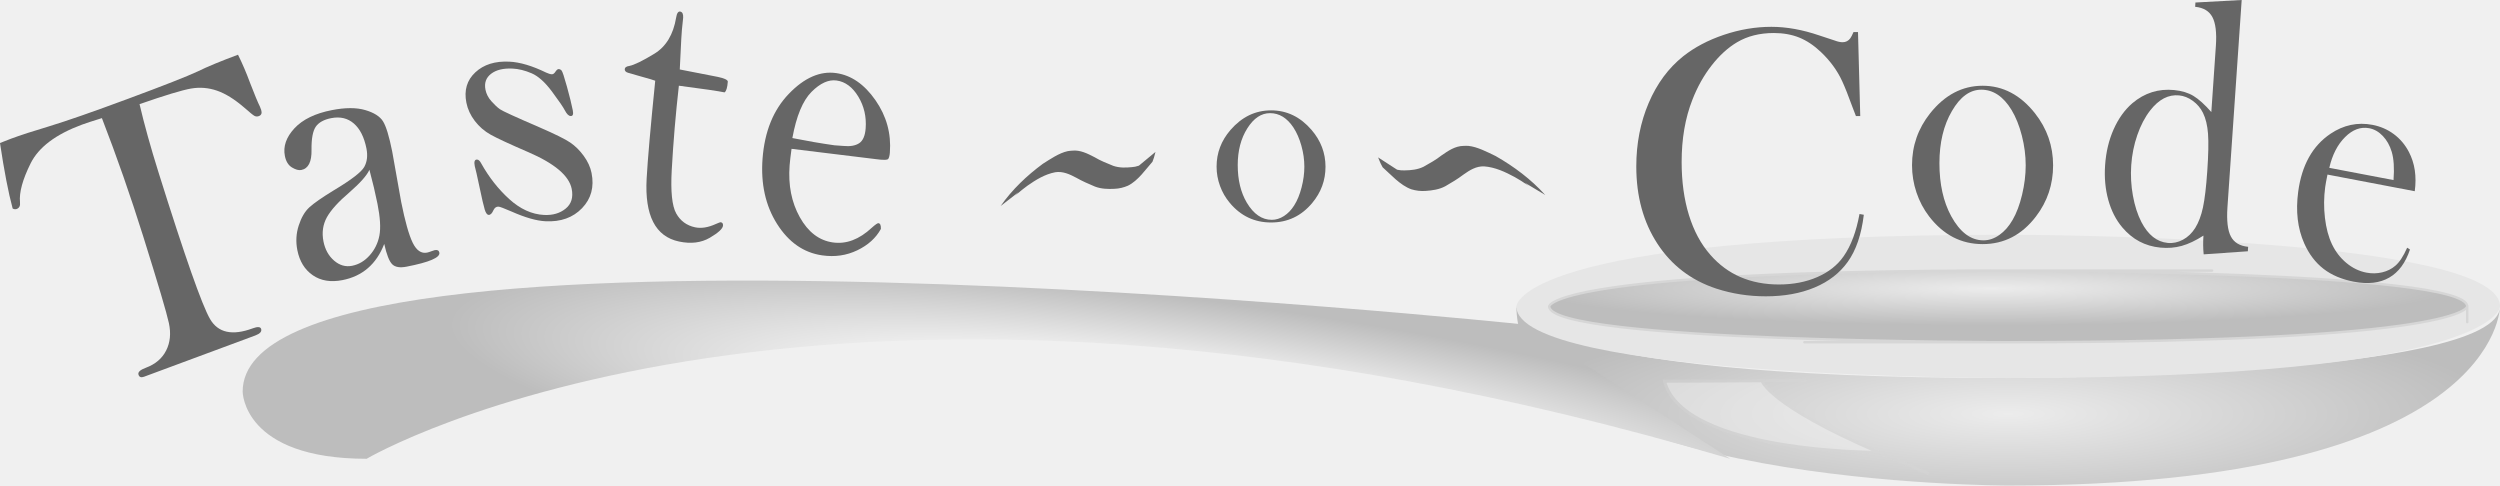
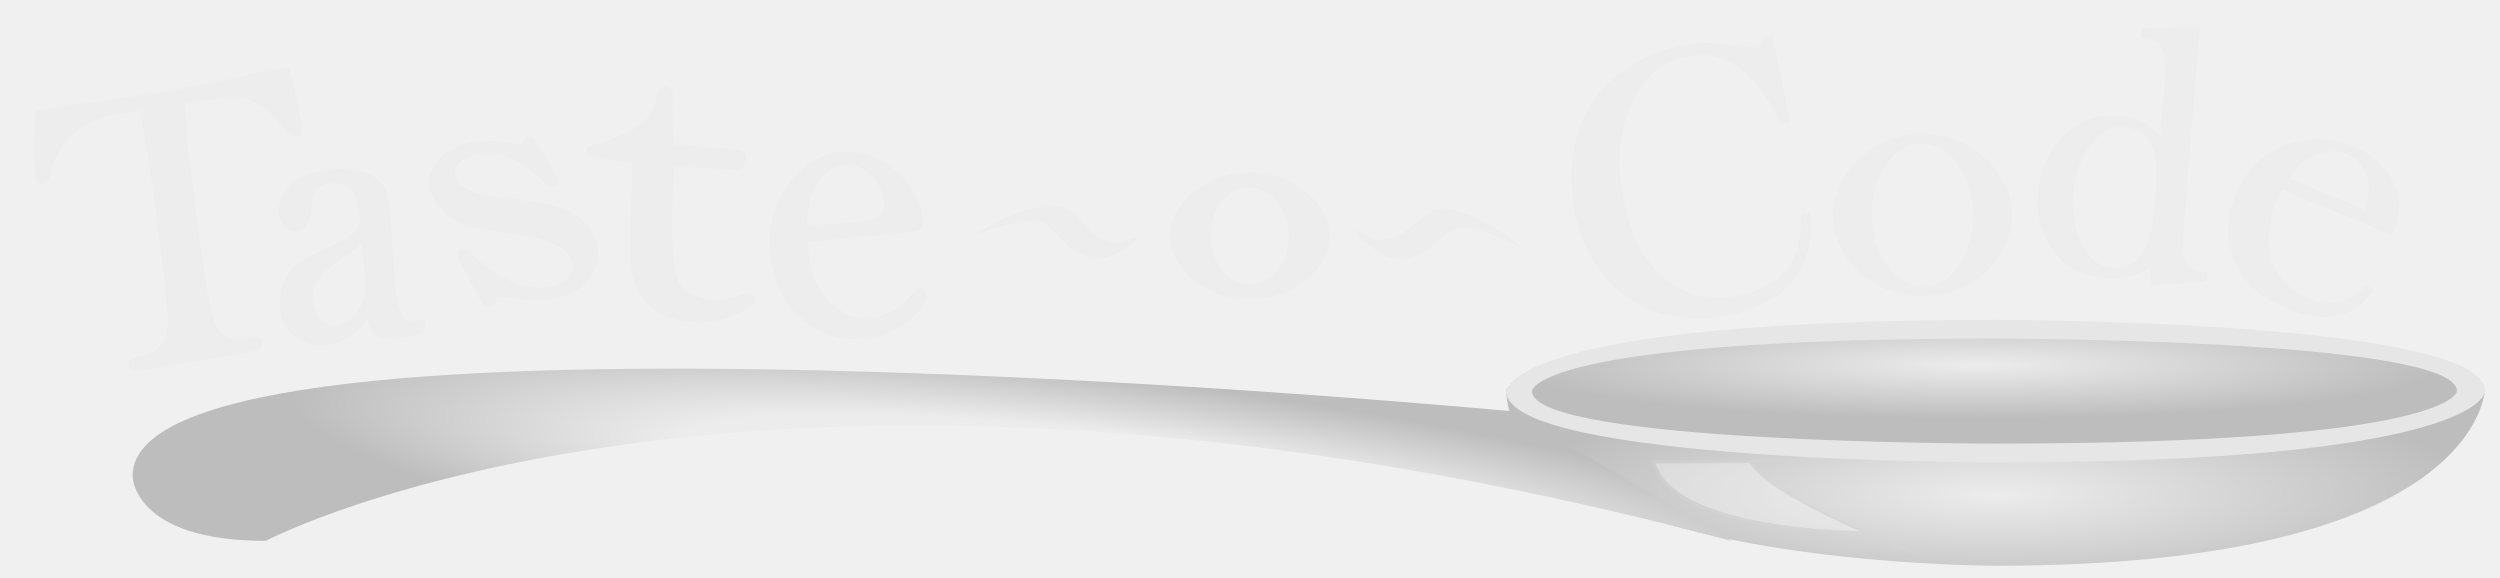
- <svg xmlns="http://www.w3.org/2000/svg" xmlns:ns1="http://www.openswatchbook.org/uri/2009/osb" xmlns:xlink="http://www.w3.org/1999/xlink" width="210.837" height="40.948" id="svg2" version="1.1">
+ <svg xmlns="http://www.w3.org/2000/svg" xmlns:ns1="http://www.openswatchbook.org/uri/2009/osb" xmlns:xlink="http://www.w3.org/1999/xlink" width="211.84" height="48.95" id="svg2" version="1.1">
  <defs id="defs4">
+     <linearGradient id="linearGradient3848">
+       <stop style="stop-color:#999999;stop-opacity:1;" offset="0" id="stop3850" />
+       <stop style="stop-color:#b3b000;stop-opacity:0;" offset="1" id="stop3852" />
+     </linearGradient>
    <linearGradient id="linearGradient5385">
      <stop style="stop-color:#2b2b2b;stop-opacity:1;" offset="0" id="stop5387" />
      <stop style="stop-color:#2b2b2b;stop-opacity:0;" offset="1" id="stop5389" />
    </linearGradient>
    <linearGradient id="linearGradient5364">
      <stop style="stop-color:#2b2b2b;stop-opacity:1;" offset="0" id="stop5366" />
      <stop style="stop-color:#2b2b2b;stop-opacity:1;" offset="1" id="stop5368" />
    </linearGradient>
    <linearGradient id="linearGradient5305">
      <stop style="stop-color:#ececec;stop-opacity:1;" offset="0" id="stop5307" />
      <stop id="stop5347" offset="0.513" style="stop-color:#ececec;stop-opacity:1;" />
      <stop style="stop-color:#bdbdbd;stop-opacity:1;" offset="1" id="stop5309" />
    </linearGradient>
    <linearGradient id="linearGradient3841" ns1:paint="gradient">
      <stop style="stop-color:#000000;stop-opacity:0;" offset="0" id="stop3843" />
      <stop style="stop-color:#000000;stop-opacity:0;" offset="1" id="stop3845" />
    </linearGradient>
    <linearGradient id="linearGradient3821">
      <stop style="stop-color:#ececec;stop-opacity:1;" offset="0" id="stop3823" />
      <stop style="stop-color:#bdbdbd;stop-opacity:1;" offset="1" id="stop3825" />
    </linearGradient>
    <linearGradient id="linearGradient3777">
      <stop style="stop-color:#ececec;stop-opacity:1;" offset="0" id="stop3779" />
      <stop style="stop-color:#bdbdbd;stop-opacity:1;" offset="1" id="stop3781" />
    </linearGradient>
-     <radialGradient xlink:href="#linearGradient3777" id="radialGradient3783" cx="490" cy="551.031" fx="490" fy="551.031" r="150" gradientTransform="matrix(0.276497,0,0,0.05931328,79.70583,479.5075)" gradientUnits="userSpaceOnUse" />
-     <radialGradient xlink:href="#linearGradient3821" id="radialGradient3827" cx="290" cy="316.265" fx="290" fy="316.265" r="135.5" gradientTransform="matrix(0.2867376,0,0,0.02285726,130.6017,494.3864)" gradientUnits="userSpaceOnUse" />
-     <radialGradient xlink:href="#linearGradient5305" id="radialGradient5311" cx="269.098" cy="612.276" fx="269.098" fy="612.276" r="180" gradientTransform="matrix(0.3473559,0.04504443,-0.00276557,0.05635686,54.39172,466.0235)" gradientUnits="userSpaceOnUse" />
+     <radialGradient xlink:href="#linearGradient3777" id="radialGradient3783" cx="490" cy="551.031" fx="490" fy="551.031" r="150" gradientTransform="matrix(0.276497,0,0,0.05931328,79.45329,478.4974)" gradientUnits="userSpaceOnUse" />
+     <radialGradient xlink:href="#linearGradient3821" id="radialGradient3827" cx="290" cy="316.265" fx="290" fy="316.265" r="135.5" gradientTransform="matrix(0.2902721,0,0,0.03366339,129.1988,489.5518)" gradientUnits="userSpaceOnUse" />
+     <radialGradient xlink:href="#linearGradient5305" id="radialGradient5311" cx="255.155" cy="604.409" fx="255.155" fy="604.409" r="180" gradientTransform="matrix(0.3751863,0.04374479,-0.00298715,0.05473083,44.20376,466.6039)" gradientUnits="userSpaceOnUse" />
    <radialGradient xlink:href="#linearGradient5305-8" id="radialGradient5311-8" cx="60" cy="417.712" fx="60" fy="417.712" r="180" gradientTransform="matrix(1,0,0,0.07369615,0,471.5784)" gradientUnits="userSpaceOnUse" />
    <linearGradient id="linearGradient5305-8">
      <stop style="stop-color:#ececec;stop-opacity:1;" offset="0" id="stop5307-2" />
      <stop style="stop-color:#bdbdbd;stop-opacity:1;" offset="1" id="stop5309-7" />
    </linearGradient>
  </defs>
-   <g id="layer1" transform="translate(-45.82684,-477.2865)">
-     <path style="fill:url(#radialGradient3783);fill-opacity:1;stroke:none" d="m 173.715,503.126 c 0,15.108 41.475,15.108 41.475,15.108 0,0 -41.475,0 0,0 41.475,0 41.475,-15.108 41.475,-15.108 0,0 0,-6.043 0,0 0,6.043 -41.475,6.043 -41.475,6.043 0,0 41.475,0 0,0 -41.475,0 -41.475,-6.043 -41.475,-6.043 z" id="path3007" />
-     <path style="fill:#e6e6e6;fill-opacity:1;stroke:none" d="m 173.715,503.126 c 0,6.043 41.475,6.043 41.475,6.043 0,0 -41.475,0 0,0 41.475,0 41.475,-6.043 41.475,-6.043 0,0 0,6.043 0,0 0,-6.043 -41.475,-6.043 -41.475,-6.043 0,0 41.475,0 0,0 -41.475,0 -41.475,6.043 -41.475,6.043 z" id="path3785" />
-     <path style="fill:url(#radialGradient3827);fill-opacity:1;stroke:#d6d6d6;stroke-width:0.208;stroke-opacity:1" d="m 176.48,503.126 c 0,3.022 38.71,3.022 38.71,3.022 0,0 -38.71,0 0,0 38.71,0 38.71,-3.022 38.71,-3.022 0,0 0,3.022 0,0 0,-3.022 -38.71,-3.022 -38.71,-3.022 0,0 38.71,0 0,0 -38.71,0 -38.71,3.022 -38.71,3.022 z" id="path3785-1" />
-     <path style="opacity:0.345;fill:#ffffff;fill-opacity:1;stroke:#d6d6d6;stroke-width:0.258;stroke-miterlimit:4;stroke-opacity:1;stroke-dasharray:none" d="m 186.201,509.439 c 1.633,6.086 18.083,5.997 18.083,5.997 0,0 9.314,4.013 0,0 -9.314,-4.013 -9.858,-6.042 -9.858,-6.042 0,0 8.225,-0.044 0,0 -8.225,0.044 -8.225,0.044 -8.225,0.044 z" id="path3831" />
-     <path style="fill:url(#radialGradient5311);fill-opacity:1;stroke:none" d="m 191.737,515.978 c -76.661,-22.658 -114.992,0 -114.992,0 0,0 10.454,0 0,0 -10.454,0 -10.454,-5.665 -10.454,-5.665 0,0 0,11.329 0,0 0,-11.329 0,16.994 0,0 0,-16.994 108.022,-5.665 108.022,-5.665 z" id="path5303" />
-     <g style="font-size:40px;font-style:normal;font-variant:normal;font-weight:normal;font-stretch:normal;line-height:125%;letter-spacing:0px;word-spacing:0px;fill:#000000;fill-opacity:1;stroke:none;font-family:Bell MT;-inkscape-font-specification:Bell MT" id="text5349" transform="matrix(0.4659911,-0.1206315,0.1223084,0.5061916,-13.35224,272.1758)">
-       <path d="m 31.924,432.491 c -1.753,0.077 -2.988,0.149 -3.705,0.217 -4.837,0.458 -8.27,1.786 -10.299,3.984 -2.028,2.198 -3.166,4.09 -3.412,5.673 -0.072,0.564 -0.354,0.87 -0.847,0.916 -0.224,0.021 -0.444,-0.058 -0.66,-0.239 -0.078,-2.646 0.102,-6.241 0.54,-10.786 1.073,-0.124 1.756,-0.2 2.047,-0.227 1.747,-0.165 4.093,-0.298 7.04,-0.399 3.17,-0.122 8.014,-0.491 14.531,-1.108 6.674,-0.631 11.013,-1.12 13.017,-1.466 1.824,-0.351 4.337,-0.678 7.539,-0.981 0.384,1.569 0.683,3.213 0.897,4.931 0.277,1.958 0.511,3.329 0.703,4.114 0.035,0.175 0.06,0.362 0.074,0.561 0.038,0.531 -0.178,0.819 -0.648,0.864 -0.291,0.028 -0.539,-0.044 -0.743,-0.214 -0.204,-0.17 -0.68,-0.755 -1.429,-1.754 -1.294,-1.683 -2.601,-2.925 -3.922,-3.725 -1.321,-0.8 -2.763,-1.26 -4.327,-1.38 -1.564,-0.119 -4.701,-8.8e-4 -9.411,0.356 -0.027,3.369 0.114,7.201 0.425,11.497 1.027,14.215 1.94,22.567 2.74,25.055 0.8,2.488 3.092,3.553 6.877,3.195 0.918,-0.087 1.391,0.058 1.418,0.434 0.032,0.443 -0.389,0.706 -1.262,0.788 l -20.659,1.955 c -0.537,0.051 -0.821,-0.134 -0.852,-0.555 -0.03,-0.421 0.481,-0.681 1.533,-0.78 1.769,-0.168 3.161,-0.795 4.176,-1.883 1.015,-1.088 1.546,-2.482 1.592,-4.18 0.046,-1.699 -0.221,-6.567 -0.801,-14.605 -0.496,-6.864 -1.221,-13.617 -2.174,-20.26 z" style="font-size:64px;fill:#666666;fill-opacity:1" id="path5354" />
-       <path d="m 74.832,463.679 c -1.079,1.427 -2.339,2.471 -3.779,3.134 -1.44,0.662 -3.051,0.943 -4.832,0.842 -2.092,-0.118 -3.709,-0.776 -4.85,-1.972 -1.142,-1.196 -1.673,-2.714 -1.593,-4.554 0.06,-1.38 0.473,-2.645 1.239,-3.796 0.766,-1.151 1.621,-1.962 2.566,-2.432 0.944,-0.47 2.593,-1.037 4.947,-1.7 3.362,-0.92 5.39,-1.728 6.084,-2.422 0.694,-0.694 1.067,-1.627 1.118,-2.797 0.081,-1.861 -0.291,-3.333 -1.116,-4.417 -0.825,-1.084 -2.035,-1.671 -3.629,-1.762 -1.305,-0.074 -2.301,0.163 -2.989,0.711 -0.689,0.569 -1.248,1.721 -1.676,3.457 -0.456,1.902 -1.316,2.818 -2.579,2.746 -0.456,-0.026 -0.948,-0.284 -1.477,-0.775 -0.529,-0.491 -0.774,-1.186 -0.735,-2.085 0.068,-1.568 0.987,-2.883 2.756,-3.946 1.769,-1.063 4.155,-1.509 7.158,-1.339 2.382,0.135 4.267,0.582 5.656,1.342 1.389,0.76 2.246,1.589 2.57,2.488 0.324,0.899 0.432,2.602 0.323,5.111 l -0.545,8.268 c -0.139,3.199 -0.046,5.483 0.279,6.853 0.325,1.37 1.005,2.085 2.04,2.143 0.207,0.012 0.498,-0.003 0.874,-0.045 l 0.531,-0.033 c 0.476,0.027 0.707,0.218 0.691,0.574 -0.035,0.815 -2.093,1.107 -6.173,0.876 -1.18,-0.067 -1.961,-0.389 -2.34,-0.966 -0.38,-0.577 -0.552,-1.745 -0.518,-3.503 z m 0.53,-12.23 c -0.657,0.78 -2.108,1.693 -4.354,2.74 -2.224,1.006 -3.834,1.994 -4.831,2.964 -0.998,0.991 -1.529,2.219 -1.592,3.682 -0.057,1.317 0.283,2.458 1.019,3.421 0.737,0.964 1.685,1.479 2.845,1.544 1.201,0.068 2.346,-0.239 3.434,-0.921 1.088,-0.682 1.911,-1.584 2.468,-2.705 0.557,-1.121 0.885,-2.811 0.983,-5.068 0.073,-1.693 0.083,-3.579 0.027,-5.657 z" style="font-size:64px;fill:#666666;fill-opacity:1" id="path5356" />
-       <path d="m 113.063,460.982 c -0.102,2.296 -1.124,4.002 -3.065,5.118 -1.942,1.116 -4.194,1.306 -6.758,0.57 -1.521,-0.437 -3.315,-1.403 -5.383,-2.899 -1.13,-0.806 -1.804,-1.24 -2.021,-1.302 -0.369,-0.106 -0.704,0.008 -1.005,0.343 -0.372,0.454 -0.71,0.638 -1.015,0.551 -0.261,-0.075 -0.411,-0.404 -0.451,-0.987 -0.04,-0.583 -0.027,-1.877 0.04,-3.882 0.055,-1.728 0.071,-2.846 0.05,-3.353 0.033,-0.732 0.255,-1.039 0.668,-0.921 0.239,0.069 0.415,0.31 0.529,0.723 0.747,2.5 1.852,4.757 3.313,6.77 1.462,2.014 3.225,3.317 5.289,3.91 1.456,0.418 2.767,0.379 3.933,-0.118 1.166,-0.497 1.78,-1.448 1.843,-2.854 0.097,-2.177 -1.893,-4.703 -5.967,-7.578 -2.794,-1.985 -4.657,-3.383 -5.59,-4.192 -0.932,-0.809 -1.65,-1.747 -2.152,-2.813 -0.503,-1.067 -0.73,-2.134 -0.683,-3.203 0.09,-2.039 1.014,-3.503 2.769,-4.392 1.756,-0.889 3.839,-0.987 6.251,-0.294 1.781,0.512 3.714,1.578 5.799,3.199 0.341,0.258 0.641,0.425 0.902,0.5 0.217,0.062 0.463,-0.027 0.738,-0.269 0.274,-0.222 0.487,-0.311 0.639,-0.268 0.196,0.056 0.344,0.174 0.446,0.354 0.102,0.18 0.183,1.085 0.243,2.716 0.06,1.631 0.067,2.961 0.021,3.99 -0.028,0.633 -0.227,0.897 -0.596,0.791 -0.326,-0.093 -0.574,-0.456 -0.744,-1.086 -0.15,-0.584 -0.626,-1.754 -1.429,-3.508 -0.802,-1.754 -1.71,-2.987 -2.724,-3.699 -1.014,-0.712 -2.02,-1.212 -3.019,-1.499 -1.564,-0.449 -2.861,-0.471 -3.892,-0.065 -1.03,0.406 -1.57,1.163 -1.619,2.271 -0.031,0.693 0.148,1.376 0.536,2.048 0.388,0.673 0.755,1.199 1.102,1.579 0.346,0.38 2.375,1.885 6.087,4.515 2.303,1.644 3.813,2.834 4.528,3.571 0.715,0.737 1.303,1.622 1.763,2.656 0.46,1.034 0.669,2.036 0.626,3.006 z" style="font-size:64px;fill:#666666;fill-opacity:1" id="path5358" />
-       <path d="m 131.529,450.828 c -1.721,4.336 -3.283,8.651 -4.689,12.945 -1.082,3.306 -1.423,5.63 -1.022,6.971 0.401,1.341 1.285,2.323 2.652,2.947 0.993,0.453 2.217,0.559 3.674,0.319 0.523,-0.086 0.832,-0.107 0.925,-0.065 0.244,0.111 0.319,0.308 0.227,0.59 -0.158,0.484 -1.074,0.947 -2.747,1.389 -1.673,0.442 -3.475,0.223 -5.404,-0.656 -1.911,-0.871 -3.11,-2.24 -3.597,-4.107 -0.487,-1.867 -0.265,-4.222 0.665,-7.064 0.97,-2.964 2.801,-7.967 5.494,-15.011 -0.118,-0.1 -0.985,-0.576 -2.6,-1.429 l -1.646,-0.89 c -0.406,-0.208 -0.562,-0.453 -0.47,-0.735 0.086,-0.262 0.389,-0.367 0.91,-0.315 0.867,0.048 2.45,-0.25 4.749,-0.893 2.299,-0.643 4.037,-2.237 5.214,-4.782 0.306,-0.671 0.627,-0.93 0.965,-0.777 0.337,0.154 0.413,0.513 0.229,1.077 -0.059,0.181 -0.131,0.369 -0.216,0.562 -0.314,0.761 -0.639,1.655 -0.975,2.683 l -1.516,4.73 6.184,2.715 c 1.049,0.478 1.549,0.857 1.501,1.136 -0.322,0.919 -0.654,1.439 -0.996,1.562 -0.974,-0.444 -3.478,-1.412 -7.511,-2.903 z" style="font-size:64px;fill:#666666;fill-opacity:1" id="path5360" />
-       <path d="m 148.123,465.299 c -0.454,1.055 -0.793,1.9 -1.017,2.537 -1.06,3.015 -1.19,5.855 -0.389,8.522 0.801,2.666 2.329,4.431 4.586,5.294 2.202,0.842 4.606,0.605 7.213,-0.71 0.752,-0.363 1.201,-0.516 1.348,-0.46 0.294,0.112 0.352,0.448 0.177,1.007 -1.22,1.219 -2.853,2.016 -4.9,2.389 -2.047,0.374 -4.106,0.164 -6.18,-0.629 -3.046,-1.165 -5.178,-3.419 -6.396,-6.763 -1.218,-3.344 -1.144,-6.958 0.222,-10.843 1.463,-4.161 3.844,-7.188 7.144,-9.082 3.299,-1.893 6.27,-2.335 8.912,-1.325 2.477,0.947 4.333,2.891 5.568,5.832 1.235,2.941 1.337,5.876 0.307,8.806 -0.157,0.446 -0.332,0.752 -0.526,0.919 -0.194,0.167 -0.933,0.004 -2.218,-0.487 z m 0.582,-1.656 c 2.341,1.04 4.63,1.988 6.869,2.843 l 1.492,0.462 c 1.116,0.378 2.048,0.452 2.795,0.22 0.748,-0.232 1.323,-0.921 1.726,-2.067 0.627,-1.783 0.646,-3.54 0.058,-5.27 -0.589,-1.73 -1.598,-2.869 -3.03,-3.416 -1.321,-0.505 -2.905,-0.25 -4.75,0.767 -1.846,1.016 -3.566,3.17 -5.161,6.462 z" style="font-size:64px;fill:#666666;fill-opacity:1" id="path5362" />
+   <g id="layer1" transform="translate(-45.82684,-469.2842)">
+     <path style="fill:url(#radialGradient3783);fill-opacity:1;stroke:none" d="m 173.462,502.116 c 0,15.108 41.475,15.108 41.475,15.108 0,0 -41.475,0 0,0 41.475,0 41.475,-15.108 41.475,-15.108 0,0 0,-6.043 0,0 0,6.043 -41.475,6.043 -41.475,6.043 0,0 41.475,0 0,0 -41.475,0 -41.475,-6.043 -41.475,-6.043 z" id="path3007" />
+     <path style="fill:#e6e6e6;fill-opacity:1;stroke:none" d="m 173.462,502.428 c 0,6.043 41.475,6.043 41.475,6.043 0,0 -41.475,0 0,0 41.475,0 41.475,-6.043 41.475,-6.043 0,0 0,6.043 0,0 0,-6.043 -41.475,-6.043 -41.475,-6.043 0,0 41.475,0 0,0 -41.475,0 -41.475,6.043 -41.475,6.043 z" id="path3785" />
+     <path style="fill:url(#radialGradient3827);fill-opacity:1;stroke:none" d="m 175.642,502.423 c 0,4.45 39.187,4.45 39.187,4.45 0,0 -39.187,0 0,0 39.187,0 39.187,-4.45 39.187,-4.45 0,0 0,4.45 0,0 0,-4.45 -39.187,-4.45 -39.187,-4.45 0,0 39.187,0 0,0 -39.187,0 -39.187,4.45 -39.187,4.45 z" id="path3785-1" />
+     <path style="opacity:0.345;fill:#ffffff;fill-opacity:1;stroke:#d6d6d6;stroke-width:0.258;stroke-miterlimit:4;stroke-opacity:1;stroke-dasharray:none" d="m 185.949,508.429 c 1.633,6.086 18.083,5.997 18.083,5.997 0,0 9.314,4.013 0,0 -9.314,-4.013 -9.858,-6.042 -9.858,-6.042 0,0 8.225,-0.044 0,0 -8.225,0.044 -8.225,0.044 -8.225,0.044 z" id="path3831" />
+     <path style="fill:url(#radialGradient5311);fill-opacity:1;stroke:none" d="m 192.554,515.117 c -82.803,-22.005 -124.205,0 -124.205,0 0,0 11.291,0 0,0 -11.291,0 -11.291,-5.501 -11.291,-5.501 0,0 0,11.002 0,0 0,-11.002 0,16.503 0,0 0,-16.504 116.677,-5.501 116.677,-5.501 z" id="path5303" />
+     <g style="font-size:40px;font-style:normal;font-variant:normal;font-weight:normal;font-stretch:normal;line-height:125%;letter-spacing:0px;word-spacing:0px;fill:#000000;fill-opacity:1;stroke:none;font-family:Bell MT;-inkscape-font-specification:Bell MT" id="text5349" transform="matrix(0.4659911,-0.1206315,0.1223084,0.5061916,-13.60477,271.1657)">
+       <path d="m 43.251,419.688 c -1.744,-0.219 -2.977,-0.356 -3.697,-0.41 -4.861,-0.364 -8.508,0.362 -10.941,2.176 -2.433,1.815 -3.926,3.478 -4.481,4.989 -0.182,0.541 -0.52,0.793 -1.016,0.756 -0.225,-0.017 -0.426,-0.132 -0.604,-0.345 0.443,-2.607 1.327,-6.101 2.653,-10.483 1.083,0.059 1.771,0.099 2.063,0.121 1.755,0.131 4.096,0.395 7.022,0.792 3.151,0.413 8.001,0.865 14.55,1.355 6.706,0.502 11.082,0.751 13.127,0.749 1.868,-0.038 4.41,0.064 7.629,0.305 0.07,1.603 0.042,3.264 -0.084,4.985 -0.112,1.966 -0.15,3.35 -0.115,4.151 2.56e-4,0.178 -0.012,0.365 -0.037,0.563 -0.067,0.527 -0.336,0.774 -0.809,0.738 -0.293,-0.022 -0.523,-0.133 -0.69,-0.334 -0.168,-0.201 -0.523,-0.854 -1.064,-1.96 -0.946,-1.868 -1.991,-3.305 -3.136,-4.311 -1.145,-1.006 -2.477,-1.699 -3.997,-2.079 -1.52,-0.38 -4.637,-0.791 -9.352,-1.232 -0.689,3.298 -1.303,7.079 -1.841,11.343 -1.782,14.109 -2.523,22.451 -2.223,25.024 0.3,2.574 2.351,4.003 6.155,4.287 0.923,0.069 1.36,0.29 1.313,0.664 -0.056,0.44 -0.522,0.626 -1.4,0.561 l -20.761,-1.553 c -0.54,-0.04 -0.784,-0.269 -0.731,-0.687 0.053,-0.418 0.608,-0.587 1.666,-0.508 1.778,0.133 3.274,-0.249 4.489,-1.145 1.215,-0.896 2.012,-2.173 2.392,-3.831 0.38,-1.658 1.073,-6.475 2.081,-14.453 0.86,-6.813 1.473,-13.556 1.839,-20.228 z" style="font-size:64px;fill:#ededed;fill-opacity:1;stroke:#ededed;stroke-width:1;stroke-opacity:1" id="path5354" />
+       <path d="m 73.727,460.967 c -1.251,1.3 -2.635,2.202 -4.151,2.706 -1.516,0.504 -3.154,0.611 -4.914,0.323 -2.067,-0.339 -3.595,-1.163 -4.582,-2.47 -0.988,-1.307 -1.328,-2.869 -1.02,-4.685 0.231,-1.362 0.799,-2.573 1.704,-3.633 0.905,-1.06 1.857,-1.773 2.855,-2.14 0.998,-0.366 2.71,-0.753 5.135,-1.161 3.46,-0.556 5.579,-1.141 6.356,-1.756 0.777,-0.615 1.264,-1.5 1.46,-2.655 0.311,-1.836 0.124,-3.336 -0.563,-4.498 -0.686,-1.162 -1.818,-1.873 -3.393,-2.132 -1.289,-0.212 -2.311,-0.082 -3.063,0.388 -0.756,0.491 -1.455,1.574 -2.097,3.25 -0.69,1.838 -1.66,2.654 -2.908,2.449 -0.45,-0.074 -0.908,-0.382 -1.373,-0.925 -0.465,-0.543 -0.623,-1.258 -0.472,-2.145 0.262,-1.547 1.34,-2.754 3.233,-3.621 1.893,-0.866 4.323,-1.056 7.291,-0.569 2.354,0.386 4.175,1.03 5.463,1.931 1.288,0.901 2.038,1.814 2.249,2.739 0.211,0.925 0.107,2.626 -0.313,5.102 l -1.569,8.14 c -0.535,3.157 -0.726,5.432 -0.573,6.825 0.153,1.393 0.741,2.173 1.764,2.341 0.205,0.034 0.496,0.05 0.875,0.048 l 0.532,0.024 c 0.471,0.077 0.676,0.291 0.617,0.642 -0.136,0.805 -2.221,0.876 -6.252,0.214 -1.167,-0.192 -1.903,-0.593 -2.209,-1.206 -0.306,-0.612 -0.333,-1.788 -0.08,-3.528 z m 2.046,-12.07 c -0.75,0.704 -2.308,1.455 -4.674,2.255 -2.338,0.761 -4.063,1.57 -5.176,2.427 -1.116,0.877 -1.797,2.038 -2.042,3.482 -0.22,1.3 -0.024,2.467 0.59,3.501 0.614,1.034 1.493,1.645 2.64,1.833 1.187,0.195 2.365,0.012 3.532,-0.549 1.168,-0.561 2.099,-1.368 2.793,-2.42 0.694,-1.052 1.23,-2.693 1.607,-4.921 0.283,-1.671 0.527,-3.54 0.73,-5.606 z" style="font-size:64px;fill:#ededed;fill-opacity:1;stroke:#ededed;stroke-width:1;stroke-opacity:1" id="path5356" />
+       <path d="m 114.71,458.165 c 0.585,2.355 -0.007,4.315 -1.776,5.882 -1.769,1.567 -4.156,2.262 -7.162,2.086 -1.783,-0.105 -4.023,-0.686 -6.721,-1.744 -1.471,-0.566 -2.334,-0.857 -2.589,-0.872 -0.433,-0.025 -0.762,0.165 -0.987,0.572 -0.266,0.544 -0.578,0.806 -0.934,0.785 -0.306,-0.018 -0.569,-0.318 -0.789,-0.901 -0.22,-0.583 -0.598,-1.9 -1.133,-3.952 -0.464,-1.768 -0.785,-2.907 -0.962,-3.417 -0.187,-0.751 -0.038,-1.112 0.446,-1.084 0.28,0.016 0.545,0.222 0.793,0.617 1.568,2.372 3.451,4.418 5.648,6.137 2.197,1.719 4.505,2.65 6.924,2.791 1.707,0.1 3.117,-0.232 4.232,-0.997 1.115,-0.765 1.493,-1.868 1.135,-3.309 -0.555,-2.233 -3.479,-4.355 -8.773,-6.365 -3.634,-1.393 -6.08,-2.397 -7.337,-3.011 -1.257,-0.614 -2.32,-1.406 -3.189,-2.377 -0.869,-0.971 -1.439,-2.005 -1.712,-3.101 -0.52,-2.091 0.039,-3.783 1.675,-5.078 1.636,-1.294 3.868,-1.859 6.695,-1.693 2.089,0.122 4.509,0.774 7.263,1.956 0.448,0.186 0.825,0.288 1.13,0.306 0.255,0.015 0.494,-0.131 0.719,-0.438 0.23,-0.287 0.434,-0.425 0.612,-0.414 0.229,0.013 0.426,0.1 0.592,0.26 0.165,0.16 0.527,1.061 1.086,2.704 0.559,1.643 0.97,2.992 1.232,4.048 0.161,0.65 0.026,0.962 -0.407,0.936 -0.382,-0.022 -0.761,-0.335 -1.136,-0.937 -0.34,-0.56 -1.211,-1.641 -2.613,-3.244 -1.402,-1.602 -2.761,-2.652 -4.077,-3.15 -1.316,-0.497 -2.559,-0.78 -3.731,-0.849 -1.834,-0.107 -3.248,0.16 -4.243,0.801 -0.995,0.642 -1.351,1.531 -1.069,2.668 0.177,0.711 0.577,1.364 1.203,1.961 0.625,0.597 1.183,1.05 1.674,1.358 0.491,0.309 3.149,1.385 7.974,3.228 2.998,1.156 4.997,2.028 5.996,2.617 1,0.589 1.906,1.357 2.719,2.305 0.813,0.948 1.343,1.919 1.59,2.914 z" style="font-size:64px;fill:#ededed;fill-opacity:1;stroke:#ededed;stroke-opacity:1" id="path5358" />
+       <path d="m 131.439,450.088 c -1.464,4.424 -2.705,8.832 -3.723,13.225 -0.784,3.382 -0.726,5.776 0.173,7.182 0.899,1.406 2.414,2.459 4.544,3.16 1.547,0.509 3.347,0.669 5.401,0.479 0.738,-0.068 1.18,-0.078 1.326,-0.03 0.379,0.125 0.536,0.332 0.469,0.62 -0.115,0.495 -1.332,0.938 -3.652,1.328 -2.32,0.391 -4.983,0.091 -7.989,-0.898 -2.977,-0.98 -5.039,-2.447 -6.188,-4.401 -1.149,-1.954 -1.387,-4.385 -0.713,-7.293 0.702,-3.032 2.169,-8.143 4.4,-15.333 -0.195,-0.108 -1.564,-0.637 -4.108,-1.585 l -2.598,-0.988 c -0.637,-0.232 -0.922,-0.492 -0.855,-0.781 0.062,-0.268 0.477,-0.365 1.245,-0.289 1.268,0.084 3.492,-0.16 6.671,-0.734 3.179,-0.574 5.32,-2.156 6.423,-4.745 0.284,-0.683 0.689,-0.939 1.214,-0.766 0.525,0.173 0.721,0.548 0.587,1.126 -0.043,0.186 -0.103,0.377 -0.18,0.573 -0.274,0.776 -0.533,1.689 -0.776,2.741 l -1.074,4.84 9.608,3.062 c 1.634,0.538 2.449,0.95 2.446,1.238 -0.249,0.939 -0.606,1.465 -1.072,1.578 -1.517,-0.499 -5.376,-1.603 -11.576,-3.311 z" style="font-size:64px;fill:#ededed;fill-opacity:1;stroke:#ededed;stroke-opacity:1" id="path5360" />
+       <path d="m 151.211,467.421 c -0.253,1.118 -0.428,2.01 -0.522,2.677 -0.449,3.155 0.136,5.979 1.754,8.473 1.618,2.494 3.847,3.973 6.687,4.439 2.771,0.454 5.497,-0.19 8.178,-1.933 0.778,-0.486 1.259,-0.714 1.444,-0.684 0.369,0.061 0.525,0.382 0.466,0.963 -1.099,1.411 -2.786,2.476 -5.061,3.194 -2.276,0.718 -4.718,0.863 -7.327,0.435 -3.833,-0.629 -6.888,-2.488 -9.165,-5.579 -2.278,-3.09 -3.127,-6.669 -2.549,-10.734 0.619,-4.355 2.596,-7.748 5.931,-10.179 3.335,-2.431 6.664,-3.374 9.989,-2.829 3.117,0.511 5.772,2.112 7.965,4.802 2.193,2.69 3.071,5.568 2.635,8.634 -0.066,0.467 -0.19,0.799 -0.372,0.996 -0.182,0.198 -1.081,0.163 -2.697,-0.101 z m 0.246,-1.733 c 2.983,0.626 5.882,1.17 8.699,1.631 l 1.85,0.201 c 1.392,0.183 2.491,0.096 3.298,-0.261 0.807,-0.357 1.295,-1.135 1.466,-2.334 0.265,-1.866 -0.167,-3.603 -1.297,-5.209 -1.13,-1.606 -2.596,-2.557 -4.397,-2.853 -1.662,-0.273 -3.432,0.25 -5.309,1.568 -1.877,1.318 -3.313,3.737 -4.31,7.256 z" style="font-size:64px;fill:#ededed;fill-opacity:1;stroke:#ededed;stroke-opacity:1" id="path5362" />
    </g>
-     <path style="fill:#666666;fill-opacity:1;stroke:none" id="path5425" d="m 130.213,494.663 c 0.967,-1.385 2.207,-2.564 3.561,-3.562 0.611,-0.385 1.371,-0.911 2.095,-1.067 0.121,-0.026 0.247,-0.027 0.37,-0.041 0.682,-0.076 1.302,0.243 1.904,0.554 0.497,0.299 1.035,0.506 1.567,0.724 0.512,0.177 1.042,0.165 1.562,0.112 0.394,-0.019 0.729,-0.167 1.074,-0.327 0.647,-0.532 1.498,-1.476 -1.2,1.289 -0.038,0.039 0.07,-0.083 0.098,-0.129 0.032,-0.052 0.054,-0.11 0.081,-0.166 0.109,-0.288 0.055,-0.133 0.16,-0.468 0,0 1.789,-1.483 1.789,-1.483 l 0,0 c -0.087,0.337 -0.044,0.177 -0.128,0.478 -0.005,0.013 -0.124,0.347 -0.126,0.35 -0.554,0.617 -1.207,1.597 -2.069,2.02 -0.358,0.154 -0.731,0.246 -1.129,0.263 -0.552,0.028 -1.116,0.016 -1.649,-0.188 -0.536,-0.225 -1.07,-0.455 -1.578,-0.745 -0.563,-0.3 -1.139,-0.565 -1.777,-0.464 -0.873,0.169 -1.632,0.637 -2.344,1.137 -0.157,0.119 -0.317,0.235 -0.47,0.358 -0.776,0.625 -0.931,0.917 0.677,-0.846 0.17,-0.187 -0.35,0.366 -0.494,0.574 -0.04,0.058 -0.074,0.122 -0.11,0.182 0,0 -1.862,1.443 -1.862,1.443 z" />
-     <path style="fill:#666666;fill-opacity:1;stroke:none" id="path5425-1" d="m 176.144,493.731 c -1.197,-1.328 -2.644,-2.408 -4.183,-3.285 -0.684,-0.327 -1.543,-0.784 -2.31,-0.858 -0.128,-0.012 -0.258,0.002 -0.386,0.002 -0.713,0.004 -1.303,0.413 -1.877,0.811 -0.468,0.373 -0.99,0.655 -1.505,0.947 -0.501,0.247 -1.048,0.299 -1.59,0.308 -0.408,0.028 -0.774,-0.086 -1.152,-0.21 -0.743,-0.476 -1.756,-1.358 1.423,1.2 0.044,0.036 -0.084,-0.078 -0.119,-0.123 -0.04,-0.051 -0.072,-0.109 -0.108,-0.163 -0.154,-0.288 -0.075,-0.132 -0.233,-0.469 0,0 -2.056,-1.331 -2.056,-1.331 l 0,0 c 0.139,0.341 0.072,0.18 0.201,0.484 0.007,0.013 0.178,0.348 0.181,0.35 0.66,0.577 1.475,1.521 2.423,1.857 0.391,0.117 0.788,0.167 1.199,0.137 0.571,-0.038 1.15,-0.119 1.669,-0.398 0.518,-0.3 1.034,-0.606 1.514,-0.971 0.535,-0.382 1.089,-0.729 1.759,-0.701 0.923,0.07 1.772,0.466 2.577,0.901 0.179,0.106 0.36,0.207 0.536,0.317 0.889,0.558 1.091,0.844 -0.82,-0.801 -0.202,-0.174 0.413,0.34 0.592,0.54 0.05,0.056 0.093,0.118 0.14,0.177 0,0 2.126,1.28 2.126,1.28 z" />
-     <g style="font-size:40px;font-style:normal;font-variant:normal;font-weight:normal;font-stretch:normal;line-height:125%;letter-spacing:0px;word-spacing:0px;fill:#000000;fill-opacity:1;stroke:none;font-family:Baskerville Old Face;-inkscape-font-specification:Baskerville Old Face" id="text5451" transform="matrix(0.4063354,0,0,0.4840333,27.24485,267.3822)">
-       <path d="m 431.358,439.246 0.467,14.637 -0.895,0 c -0.285,-0.633 -0.506,-1.113 -0.661,-1.441 -0.908,-2.096 -1.647,-3.656 -2.217,-4.682 -1.011,-1.834 -2.477,-3.515 -4.396,-5.043 -1.452,-1.157 -2.956,-1.997 -4.512,-2.521 -1.556,-0.524 -3.306,-0.786 -5.251,-0.786 -2.93,4e-5 -5.472,0.535 -7.624,1.604 -1.893,0.939 -3.657,2.287 -5.29,4.044 -1.634,1.757 -2.969,3.76 -4.007,6.009 -1.478,3.165 -2.217,6.767 -2.217,10.806 -1e-5,3.427 0.506,6.516 1.517,9.267 1.011,2.751 2.49,5.054 4.434,6.909 3.579,3.449 8.324,5.174 14.237,5.174 2.956,0 5.614,-0.431 7.974,-1.293 2.36,-0.862 4.188,-2.079 5.485,-3.651 1.504,-1.812 2.593,-4.257 3.268,-7.335 l 0.895,0.131 c -0.493,3.449 -1.608,6.189 -3.345,8.219 -1.66,1.943 -3.948,3.427 -6.866,4.453 -2.917,1.026 -6.295,1.539 -10.133,1.539 -3.579,0 -7.002,-0.448 -10.269,-1.343 -5.212,-1.441 -9.284,-4.044 -12.214,-7.81 -2.93,-3.766 -4.396,-8.257 -4.396,-13.474 -2e-5,-3.995 0.856,-7.679 2.567,-11.051 1.712,-3.373 4.097,-6.085 7.157,-8.137 2.36,-1.572 5.18,-2.821 8.46,-3.749 3.28,-0.928 6.567,-1.392 9.861,-1.392 3.138,4e-5 6.457,0.502 9.958,1.506 l 3.19,0.884 c 0.622,0.197 1.167,0.295 1.634,0.295 0.648,4e-5 1.18,-0.229 1.595,-0.688 0.181,-0.218 0.402,-0.578 0.661,-1.081 z" style="font-size:64px;fill:#666666;fill-opacity:1;font-family:Baskerville Old Face;-inkscape-font-specification:Baskerville Old Face" id="path5456" />
-       <path d="m 442.57,462.44 c 0,-3.375 1.25,-6.385 3.75,-9.031 3.042,-3.208 6.677,-4.812 10.906,-4.812 4.229,3e-5 7.854,1.604 10.875,4.812 2.5,2.667 3.75,5.688 3.75,9.062 -3e-5,3.333 -1.188,6.302 -3.562,8.906 -2.917,3.208 -6.604,4.812 -11.062,4.812 -4.458,0 -8.156,-1.604 -11.094,-4.812 -1.146,-1.25 -2.026,-2.646 -2.641,-4.188 -0.615,-1.542 -0.922,-3.125 -0.922,-4.75 z m 5.688,-0.344 c -1e-5,3.625 0.812,6.698 2.438,9.219 1.833,2.812 4.073,4.219 6.719,4.219 1.125,0 2.219,-0.312 3.281,-0.938 1.062,-0.625 1.979,-1.5 2.75,-2.625 0.812,-1.167 1.469,-2.63 1.969,-4.391 0.5,-1.76 0.75,-3.464 0.75,-5.109 -3e-5,-1.708 -0.266,-3.432 -0.797,-5.172 -0.531,-1.74 -1.245,-3.234 -2.141,-4.484 -1.708,-2.354 -3.802,-3.531 -6.281,-3.531 -2.354,3e-5 -4.385,1.24 -6.094,3.719 -1.729,2.479 -2.594,5.51 -2.594,9.094 z" style="font-size:64px;fill:#666666;fill-opacity:1;font-family:Baskerville Old Face;-inkscape-font-specification:Baskerville Old Face" id="path5458" />
-       <path d="m 503.102,477.973 c -0.124,-1.034 -0.14,-2.123 -0.046,-3.265 -1.618,0.871 -3.125,1.469 -4.521,1.794 -1.396,0.325 -2.872,0.423 -4.43,0.296 -3.156,-0.258 -5.778,-1.424 -7.866,-3.497 -1.334,-1.322 -2.311,-2.922 -2.931,-4.802 -0.62,-1.88 -0.841,-3.899 -0.664,-6.059 0.187,-2.284 0.775,-4.363 1.764,-6.236 0.989,-1.873 2.284,-3.393 3.885,-4.558 2.53,-1.8 5.425,-2.566 8.685,-2.299 1.578,0.129 2.909,0.468 3.993,1.017 1.084,0.549 2.324,1.486 3.72,2.813 l 0.946,-11.555 c 0.185,-2.263 -0.055,-3.924 -0.721,-4.982 -0.666,-1.058 -1.861,-1.657 -3.584,-1.798 l 0.061,-0.748 9.599,-0.437 -2.954,36.098 c -0.192,2.346 0.045,4.048 0.711,5.106 0.666,1.058 1.861,1.657 3.584,1.798 l -0.064,0.779 z m 0.747,-14.487 c 0.236,-2.886 0.289,-5.061 0.158,-6.524 -0.131,-1.463 -0.481,-2.678 -1.05,-3.645 -0.496,-0.835 -1.197,-1.53 -2.103,-2.085 -0.906,-0.555 -1.857,-0.873 -2.854,-0.955 -2.222,-0.182 -4.227,0.699 -6.017,2.643 -1.078,1.166 -1.962,2.588 -2.654,4.267 -0.691,1.678 -1.112,3.431 -1.261,5.258 -0.146,1.786 -0.03,3.556 0.349,5.312 0.379,1.756 0.965,3.282 1.757,4.58 1.384,2.245 3.208,3.461 5.471,3.646 1.08,0.088 2.13,-0.098 3.15,-0.557 1.02,-0.46 1.87,-1.143 2.551,-2.049 0.704,-0.946 1.241,-2.14 1.61,-3.584 0.369,-1.443 0.666,-3.546 0.892,-6.308 z" style="font-size:64px;fill:#666666;fill-opacity:1;font-family:Baskerville Old Face;-inkscape-font-specification:Baskerville Old Face" id="path5460" />
-       <path d="m 528.799,464.074 c -0.244,0.995 -0.402,1.719 -0.474,2.171 -0.286,1.79 -0.304,3.58 -0.053,5.372 0.251,1.791 0.739,3.325 1.463,4.601 0.741,1.3 1.743,2.389 3.006,3.266 1.263,0.877 2.645,1.436 4.147,1.676 1.111,0.178 2.195,0.161 3.252,-0.049 1.057,-0.211 1.967,-0.592 2.731,-1.145 0.856,-0.602 1.678,-1.651 2.466,-3.15 l 0.583,0.315 c -0.92,2.321 -2.357,3.953 -4.312,4.896 -1.955,0.943 -4.393,1.18 -7.314,0.713 -2.53,-0.405 -4.636,-1.153 -6.318,-2.245 -1.682,-1.092 -3.017,-2.572 -4.005,-4.439 -1.377,-2.604 -1.793,-5.604 -1.25,-8.998 0.741,-4.629 2.978,-7.994 6.711,-10.098 2.713,-1.528 5.612,-2.045 8.698,-1.551 1.646,0.263 3.121,0.8 4.426,1.61 1.305,0.81 2.352,1.848 3.141,3.114 1.225,1.968 1.63,4.248 1.216,6.841 z m 13.708,0.959 c 0.185,-2.08 0.058,-3.725 -0.381,-4.935 -0.394,-1.097 -1.007,-2.013 -1.839,-2.747 -0.832,-0.734 -1.772,-1.186 -2.822,-1.353 -1.769,-0.283 -3.439,0.23 -5.009,1.54 -1.57,1.31 -2.663,3.097 -3.279,5.362 z" style="font-size:64px;fill:#666666;fill-opacity:1;font-family:Baskerville Old Face;-inkscape-font-specification:Baskerville Old Face" id="path5462" />
+     <path style="fill:#ededed;fill-opacity:1;stroke:none" id="path5425" d="m 128.486,489.166 c 1.378,-0.976 2.943,-1.667 4.555,-2.149 0.705,-0.156 1.598,-0.394 2.332,-0.296 0.122,0.016 0.241,0.058 0.362,0.086 0.668,0.159 1.143,0.669 1.604,1.165 0.367,0.45 0.803,0.826 1.23,1.21 0.422,0.339 0.925,0.507 1.432,0.633 0.377,0.115 0.743,0.089 1.121,0.055 0.788,-0.282 1.909,-0.883 -1.565,0.808 -0.049,0.024 0.094,-0.054 0.135,-0.088 0.048,-0.039 0.088,-0.086 0.132,-0.129 0.2,-0.234 0.096,-0.106 0.308,-0.386 0,0 2.185,-0.792 2.185,-0.792 l 0,0 c -0.196,0.287 -0.102,0.152 -0.282,0.407 -0.009,0.011 -0.234,0.285 -0.237,0.286 -0.73,0.394 -1.676,1.096 -2.629,1.202 -0.389,0.024 -0.771,-0.016 -1.151,-0.134 -0.529,-0.16 -1.056,-0.362 -1.489,-0.734 -0.429,-0.392 -0.854,-0.79 -1.234,-1.234 -0.429,-0.473 -0.881,-0.916 -1.515,-1.037 -0.879,-0.136 -1.752,0.048 -2.591,0.278 -0.188,0.059 -0.377,0.114 -0.563,0.179 -0.941,0.327 -1.186,0.549 0.923,-0.568 0.223,-0.118 -0.453,0.226 -0.659,0.374 -0.058,0.041 -0.11,0.09 -0.166,0.134 0,0 -2.24,0.73 -2.24,0.73 z" />
+     <path style="fill:#ededed;fill-opacity:1;stroke:none" id="path5425-1" d="m 175.011,490.418 c -1.33,-1.195 -2.883,-2.117 -4.505,-2.827 -0.715,-0.253 -1.617,-0.617 -2.388,-0.611 -0.129,10e-4 -0.256,0.029 -0.384,0.043 -0.708,0.079 -1.253,0.547 -1.781,1.004 -0.426,0.42 -0.916,0.755 -1.397,1.1 -0.472,0.298 -1.01,0.408 -1.549,0.473 -0.402,0.071 -0.779,-0.004 -1.168,-0.088 -0.789,-0.395 -1.889,-1.166 1.541,1.044 0.048,0.031 -0.091,-0.069 -0.132,-0.11 -0.045,-0.046 -0.083,-0.101 -0.124,-0.151 -0.184,-0.27 -0.089,-0.123 -0.281,-0.442 0,0 -2.185,-1.107 -2.185,-1.107 l 0,0 c 0.174,0.324 0.09,0.171 0.251,0.46 0.008,0.012 0.214,0.327 0.216,0.329 0.717,0.505 1.627,1.357 2.604,1.592 0.401,0.075 0.801,0.084 1.207,0.011 0.564,-0.098 1.131,-0.239 1.618,-0.571 0.484,-0.353 0.965,-0.711 1.404,-1.124 0.492,-0.436 1.006,-0.839 1.676,-0.882 0.925,-0.027 1.811,0.277 2.658,0.625 0.189,0.086 0.38,0.168 0.566,0.259 0.943,0.462 1.174,0.725 -0.899,-0.711 -0.219,-0.152 0.447,0.294 0.645,0.474 0.056,0.051 0.105,0.108 0.158,0.161 0,0 2.248,1.05 2.248,1.05 z" />
+     <g style="font-size:40px;font-style:normal;font-variant:normal;font-weight:normal;font-stretch:normal;line-height:125%;letter-spacing:0px;word-spacing:0px;fill:#000000;fill-opacity:1;stroke:none;font-family:Baskerville Old Face;-inkscape-font-specification:Baskerville Old Face" id="text5451" transform="matrix(0.4063354,0,0,0.4840333,22.61994,261.839)">
+       <path d="m 426.327,435.204 3.501,14.344 -0.881,0.131 c -0.412,-0.582 -0.729,-1.022 -0.95,-1.322 -1.329,-1.931 -2.381,-3.359 -3.156,-4.286 -1.377,-1.657 -3.169,-3.098 -5.376,-4.322 -1.67,-0.927 -3.326,-1.534 -4.967,-1.822 -1.641,-0.288 -3.419,-0.29 -5.334,-0.005 -2.885,0.429 -5.277,1.328 -7.174,2.696 -1.669,1.202 -3.125,2.787 -4.369,4.757 -1.244,1.97 -2.143,4.137 -2.697,6.503 -0.798,3.333 -0.777,6.988 0.062,10.965 0.712,3.375 1.852,6.342 3.419,8.902 1.567,2.56 3.501,4.612 5.802,6.154 4.24,2.872 9.272,3.876 15.094,3.01 2.911,-0.433 5.439,-1.247 7.583,-2.441 2.145,-1.195 3.692,-2.661 4.642,-4.398 1.105,-2.004 1.669,-4.571 1.694,-7.701 l 0.908,-0.002 c 0.231,3.468 -0.297,6.329 -1.586,8.583 -1.231,2.156 -3.176,3.953 -5.835,5.39 -2.66,1.437 -5.879,2.437 -9.658,2.999 -3.524,0.524 -6.987,0.585 -10.391,0.182 -5.432,-0.655 -9.982,-2.623 -13.65,-5.901 -3.668,-3.279 -6.044,-7.487 -7.128,-12.624 -0.83,-3.934 -0.753,-7.686 0.232,-11.258 0.985,-3.572 2.77,-6.592 5.357,-9.06 1.997,-1.893 4.514,-3.537 7.552,-4.931 3.037,-1.394 6.178,-2.332 9.421,-2.814 3.09,-0.459 6.463,-0.451 10.118,0.025 l 3.325,0.404 c 0.654,0.102 1.21,0.119 1.67,0.051 0.638,-0.095 1.114,-0.398 1.428,-0.911 0.133,-0.241 0.276,-0.628 0.427,-1.161 z" style="font-size:64px;fill:#ededed;fill-opacity:1;stroke:#ededed;stroke-width:1;stroke-opacity:1;font-family:Baskerville Old Face;-inkscape-font-specification:Baskerville Old Face" id="path5456" />
+       <path d="m 439.887,466.255 c 0,-3.342 1.549,-6.324 4.648,-8.944 3.77,-3.177 8.276,-4.766 13.518,-4.766 5.242,4e-5 9.735,1.589 13.48,4.766 3.099,2.641 4.648,5.633 4.648,8.975 -3e-5,3.301 -1.472,6.241 -4.416,8.821 -3.615,3.177 -8.186,4.766 -13.712,4.766 -5.526,0 -10.11,-1.589 -13.751,-4.766 -1.42,-1.238 -2.511,-2.62 -3.273,-4.147 -0.762,-1.527 -1.143,-3.095 -1.143,-4.704 z m 7.05,-0.34 c -1e-5,3.59 1.007,6.633 3.021,9.13 2.272,2.785 5.048,4.178 8.328,4.178 1.394,0 2.75,-0.309 4.067,-0.928 1.317,-0.619 2.453,-1.486 3.409,-2.6 1.007,-1.155 1.821,-2.605 2.44,-4.348 0.62,-1.743 0.93,-3.43 0.93,-5.06 -3e-5,-1.692 -0.329,-3.399 -0.988,-5.122 -0.659,-1.723 -1.543,-3.203 -2.653,-4.441 -2.118,-2.331 -4.713,-3.497 -7.786,-3.497 -2.918,3e-5 -5.436,1.228 -7.553,3.683 -2.143,2.455 -3.215,5.457 -3.215,9.006 z" style="font-size:64px;fill:#ededed;fill-opacity:1;stroke:#ededed;stroke-opacity:1;font-family:Baskerville Old Face;-inkscape-font-specification:Baskerville Old Face" id="path5458" />
+       <path d="m 506.204,477.973 c -0.143,-1.034 -0.161,-2.123 -0.053,-3.265 -1.863,0.871 -3.599,1.469 -5.206,1.794 -1.607,0.325 -3.308,0.423 -5.101,0.296 -3.635,-0.258 -6.654,-1.424 -9.059,-3.497 -1.536,-1.322 -2.661,-2.922 -3.375,-4.802 -0.714,-1.88 -0.969,-3.899 -0.765,-6.059 0.215,-2.284 0.893,-4.363 2.032,-6.236 1.139,-1.873 2.631,-3.393 4.474,-4.558 2.914,-1.8 6.248,-2.566 10.002,-2.299 1.817,0.129 3.35,0.468 4.598,1.017 1.248,0.549 2.676,1.486 4.285,2.813 l 1.089,-11.555 c 0.213,-2.263 -0.064,-3.924 -0.83,-4.982 -0.767,-1.058 -2.143,-1.657 -4.127,-1.798 l 0.07,-0.748 11.054,-0.437 -3.402,36.098 c -0.221,2.346 0.052,4.048 0.819,5.106 0.767,1.058 2.143,1.657 4.127,1.798 l -0.073,0.779 z m 0.86,-14.487 c 0.272,-2.886 0.332,-5.061 0.182,-6.524 -0.151,-1.463 -0.554,-2.678 -1.209,-3.645 -0.571,-0.835 -1.378,-1.53 -2.421,-2.085 -1.043,-0.555 -2.138,-0.873 -3.286,-0.955 -2.559,-0.182 -4.868,0.699 -6.929,2.643 -1.241,1.166 -2.26,2.588 -3.056,4.267 -0.796,1.678 -1.28,3.431 -1.452,5.258 -0.168,1.786 -0.034,3.556 0.402,5.312 0.436,1.756 1.111,3.282 2.024,4.58 1.594,2.245 3.694,3.461 6.3,3.646 1.243,0.088 2.452,-0.098 3.627,-0.557 1.175,-0.46 2.154,-1.143 2.937,-2.049 0.811,-0.946 1.429,-2.14 1.854,-3.584 0.425,-1.443 0.767,-3.546 1.028,-6.308 z" style="font-size:64px;fill:#ededed;fill-opacity:1;stroke:#ededed;stroke-opacity:1;font-family:Baskerville Old Face;-inkscape-font-specification:Baskerville Old Face" id="path5460" />
+       <path d="m 532.794,461.18 c -0.626,0.972 -1.056,1.685 -1.29,2.137 -0.926,1.79 -1.499,3.655 -1.718,5.593 -0.219,1.939 -0.048,3.673 0.513,5.202 0.576,1.559 1.56,2.969 2.952,4.229 1.392,1.26 3.039,2.22 4.94,2.88 1.407,0.488 2.838,0.767 4.293,0.835 1.455,0.068 2.77,-0.082 3.944,-0.451 1.31,-0.395 2.714,-1.267 4.211,-2.616 l 0.67,0.487 c -1.923,2.172 -4.314,3.484 -7.175,3.935 -2.861,0.451 -6.141,0.035 -9.84,-1.249 -3.204,-1.112 -5.745,-2.468 -7.622,-4.066 -1.877,-1.598 -3.18,-3.507 -3.907,-5.725 -1.012,-3.094 -0.639,-6.339 1.117,-9.734 2.395,-4.63 6.371,-7.534 11.927,-8.712 4.038,-0.856 8.011,-0.605 11.918,0.751 2.084,0.723 3.86,1.686 5.328,2.887 1.468,1.201 2.527,2.57 3.177,4.106 1.008,2.389 0.841,4.879 -0.5,7.472 z m 17.738,4.738 c 0.882,-2.121 1.22,-3.873 1.013,-5.255 -0.182,-1.252 -0.707,-2.375 -1.576,-3.369 -0.869,-0.993 -1.968,-1.721 -3.296,-2.182 -2.24,-0.778 -4.595,-0.697 -7.063,0.243 -2.468,0.939 -4.454,2.507 -5.959,4.703 z" style="font-size:64px;fill:#ededed;fill-opacity:1;stroke:#ededed;stroke-opacity:1;font-family:Baskerville Old Face;-inkscape-font-specification:Baskerville Old Face" id="path5462" />
    </g>
-     <path d="m 148.427,491.338 c 0,-1.157 0.392,-2.188 1.176,-3.095 0.954,-1.099 2.095,-1.649 3.422,-1.649 1.327,2e-5 2.464,0.55 3.412,1.649 0.784,0.914 1.176,1.949 1.176,3.106 -1e-5,1.142 -0.373,2.16 -1.118,3.052 -0.915,1.099 -2.072,1.649 -3.471,1.649 -1.399,0 -2.559,-0.55 -3.48,-1.649 -0.359,-0.428 -0.636,-0.907 -0.828,-1.435 -0.193,-0.528 -0.289,-1.071 -0.289,-1.628 z m 1.784,-0.118 c 0,1.242 0.255,2.295 0.765,3.159 0.575,0.964 1.278,1.446 2.108,1.446 0.353,0 0.696,-0.107 1.029,-0.321 0.333,-0.214 0.621,-0.514 0.863,-0.9 0.255,-0.4 0.461,-0.901 0.618,-1.505 0.157,-0.603 0.235,-1.187 0.235,-1.751 0,-0.585 -0.083,-1.176 -0.25,-1.772 -0.167,-0.596 -0.391,-1.108 -0.672,-1.537 -0.536,-0.807 -1.193,-1.21 -1.971,-1.21 -0.739,1e-5 -1.376,0.425 -1.912,1.274 -0.542,0.85 -0.814,1.888 -0.814,3.116 z" style="font-size:64px;font-style:normal;font-variant:normal;font-weight:normal;font-stretch:normal;line-height:125%;letter-spacing:0px;word-spacing:0px;fill:#666666;fill-opacity:1;stroke:none;font-family:Baskerville Old Face;-inkscape-font-specification:Baskerville Old Face" id="path5379-1" />
+     <path d="m 145.487,489.272 c 0,-1.185 0.533,-2.242 1.598,-3.171 1.296,-1.126 2.846,-1.69 4.648,-1.69 1.803,2e-5 3.348,0.563 4.635,1.69 1.066,0.936 1.598,1.997 1.598,3.182 -2e-5,1.17 -0.506,2.213 -1.518,3.127 -1.243,1.126 -2.815,1.69 -4.715,1.69 -1.9,0 -3.476,-0.563 -4.728,-1.69 -0.488,-0.439 -0.864,-0.929 -1.125,-1.47 -0.262,-0.541 -0.393,-1.097 -0.393,-1.668 z m 2.424,-0.121 c 0,1.273 0.346,2.352 1.039,3.237 0.781,0.988 1.736,1.481 2.864,1.481 0.479,0 0.946,-0.11 1.399,-0.329 0.453,-0.219 0.844,-0.527 1.172,-0.922 0.346,-0.41 0.626,-0.923 0.839,-1.542 0.213,-0.618 0.32,-1.216 0.32,-1.794 0,-0.6 -0.113,-1.205 -0.34,-1.816 -0.226,-0.611 -0.531,-1.136 -0.912,-1.575 -0.728,-0.827 -1.621,-1.24 -2.677,-1.24 -1.003,1e-5 -1.869,0.435 -2.597,1.306 -0.737,0.871 -1.105,1.935 -1.105,3.193 z" style="font-size:64px;font-style:normal;font-variant:normal;font-weight:normal;font-stretch:normal;line-height:125%;letter-spacing:0px;word-spacing:0px;fill:#ededed;fill-opacity:1;stroke:#ededed;stroke-opacity:1;font-family:Baskerville Old Face;-inkscape-font-specification:Baskerville Old Face" id="path5379-1" />
  </g>
</svg>
